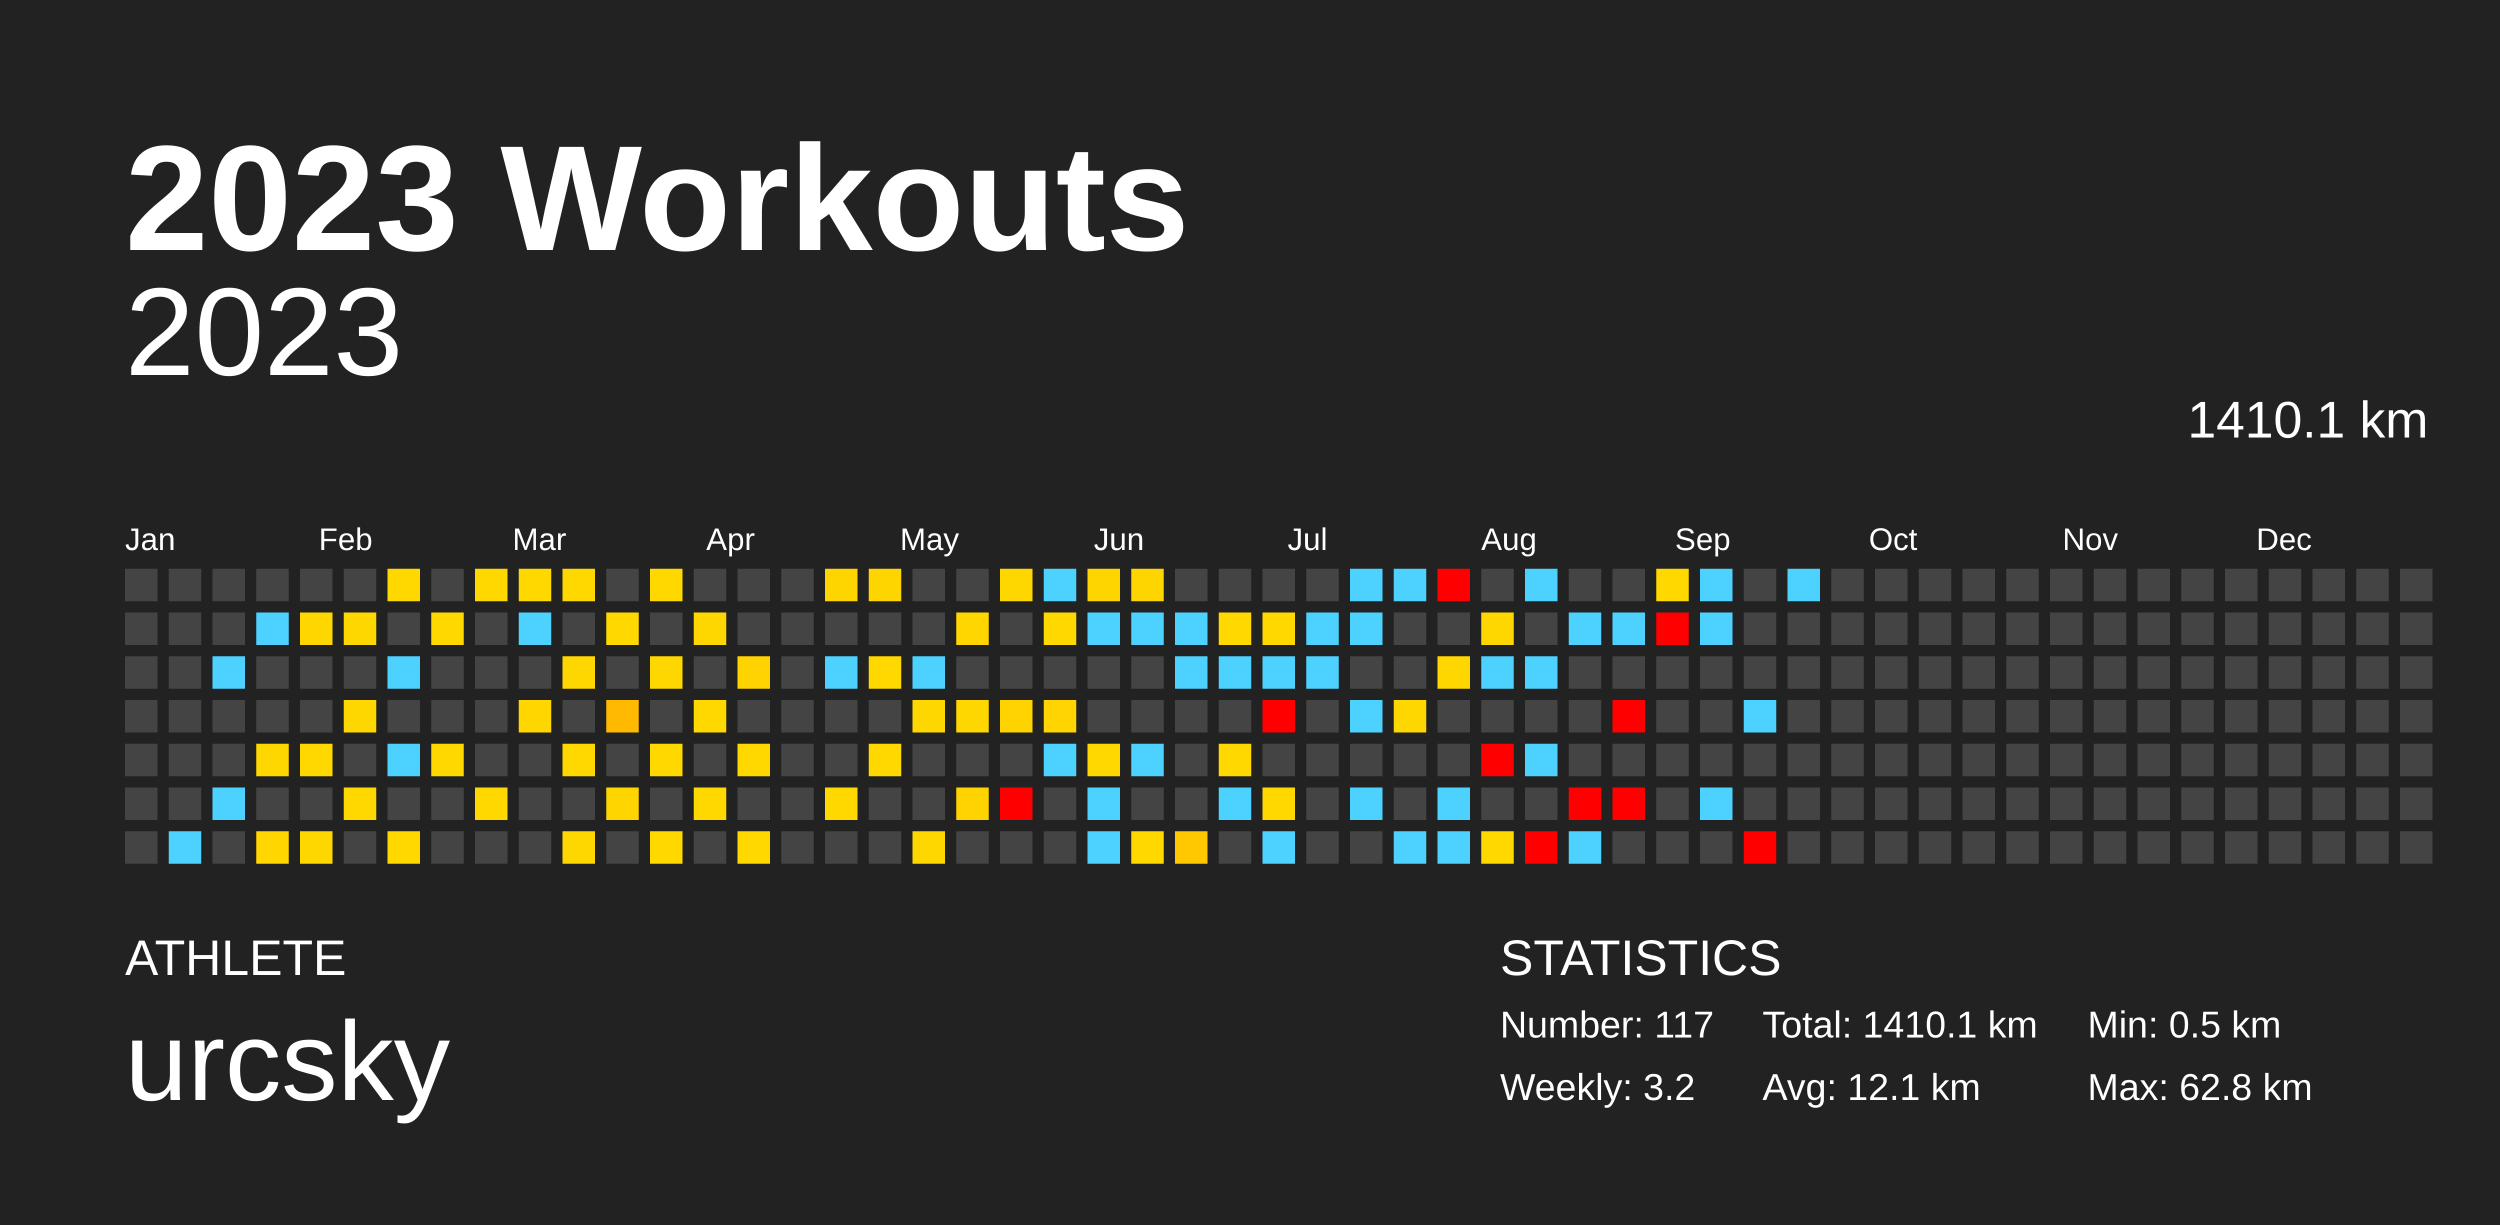
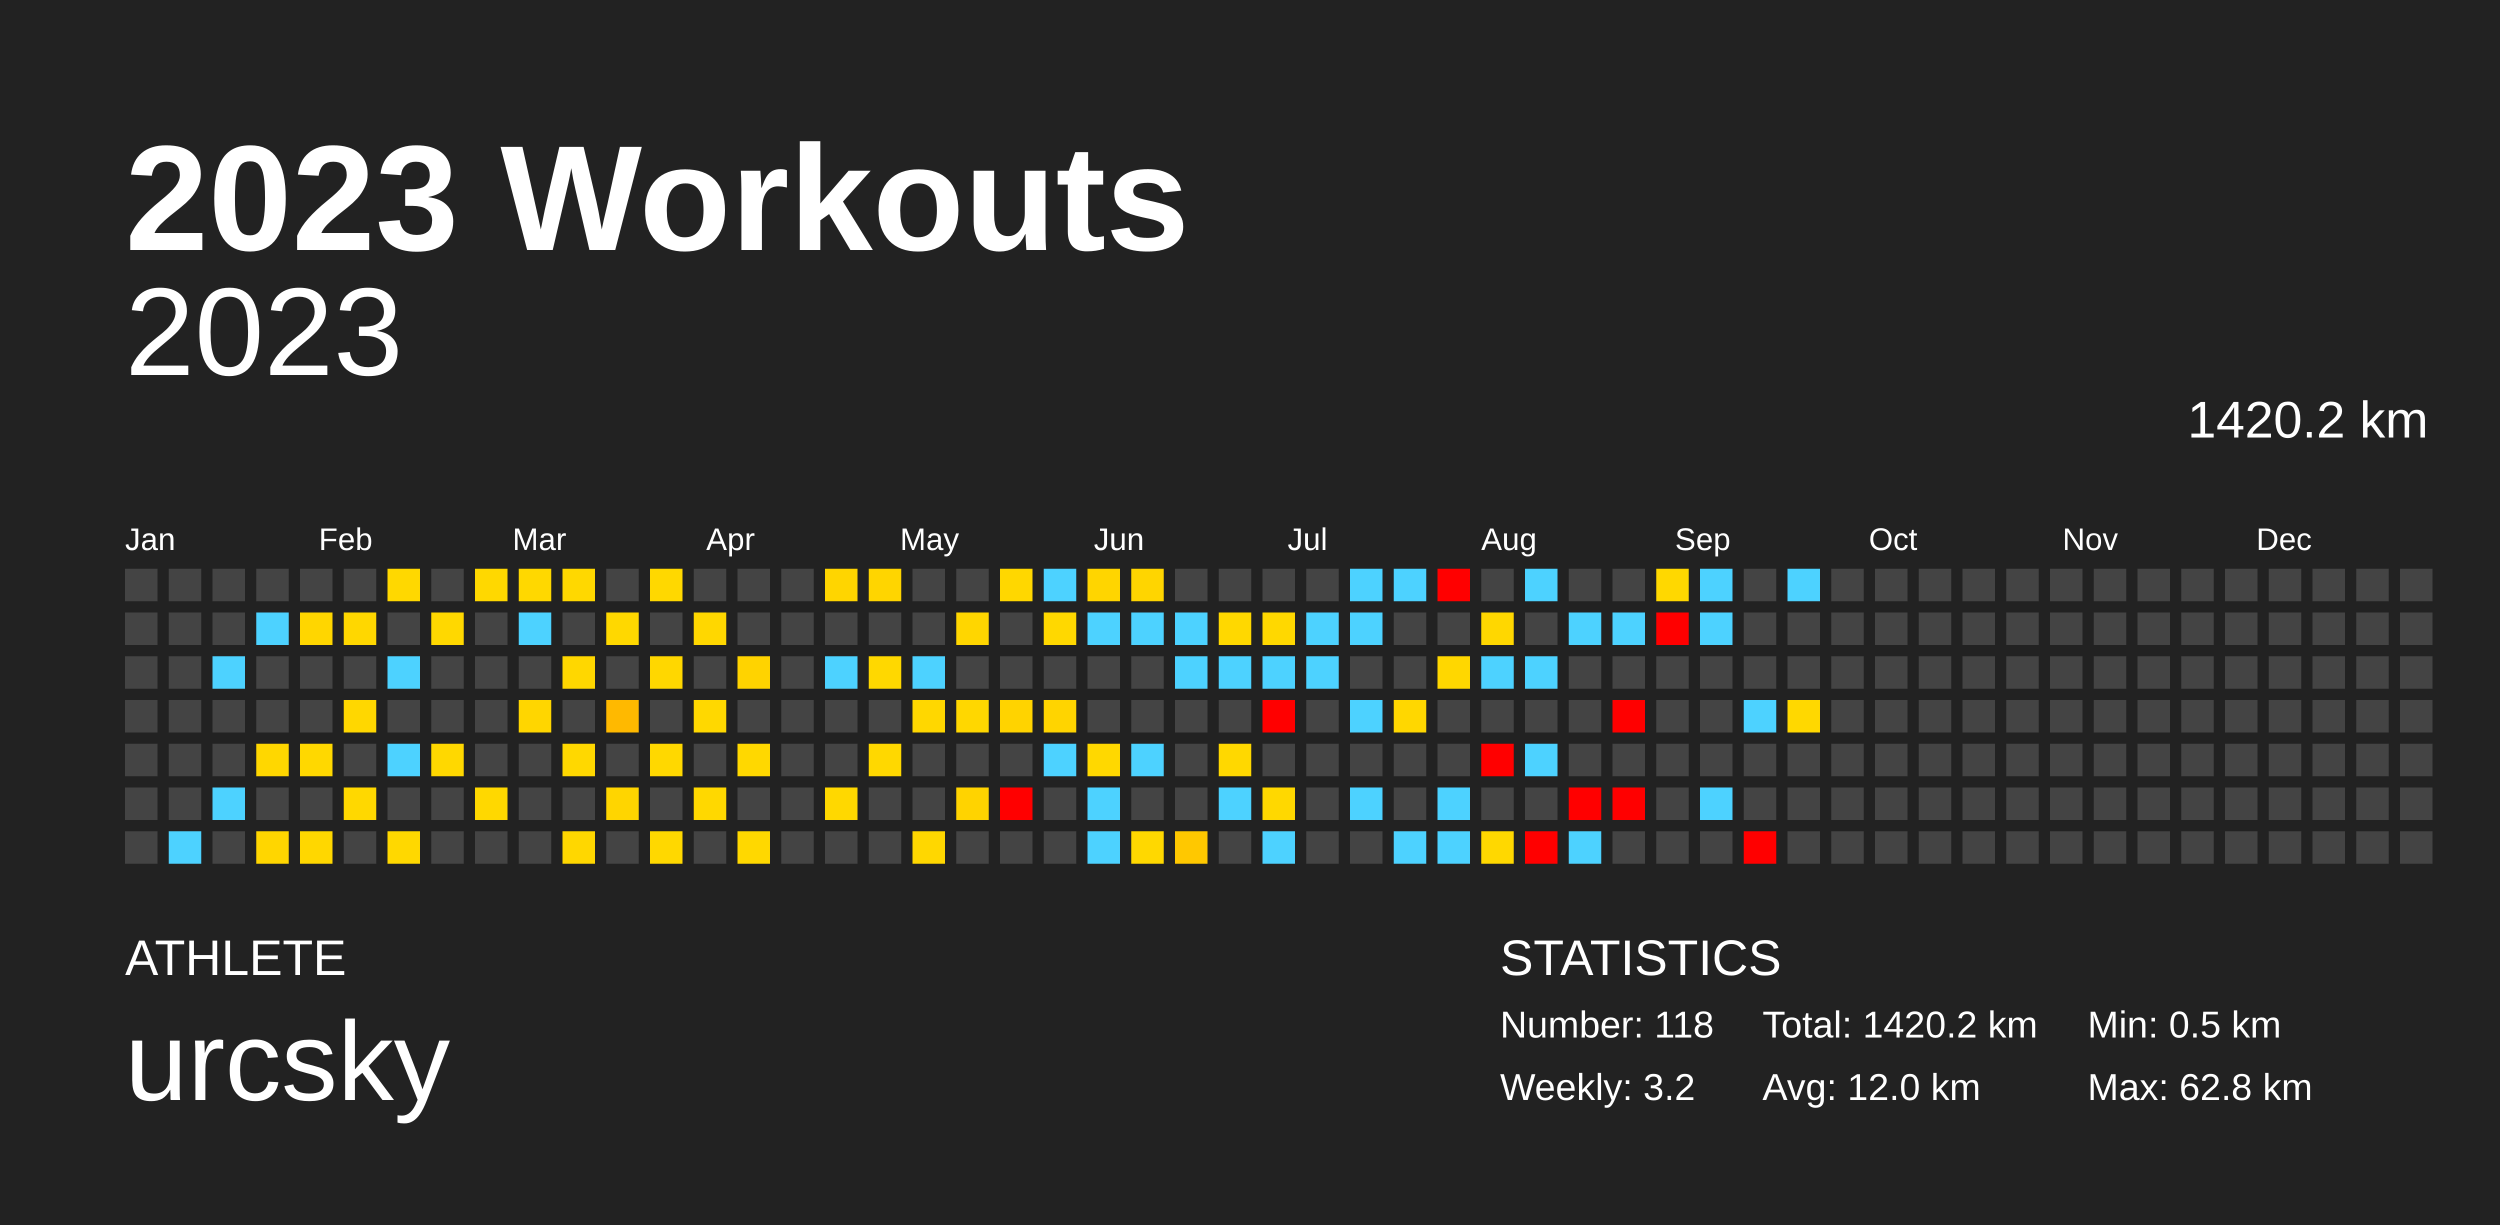
<svg xmlns="http://www.w3.org/2000/svg" baseProfile="full" height="98mm" version="1.1" viewBox="0,0,200,98" width="200mm">
  <defs />
  <rect fill="#222222" height="98" width="200" x="0" y="0" />
  <text fill="#FFFFFF" style="font-size:12px; font-family:Arial; font-weight:bold;" x="10" y="20">2023 Workouts</text>
  <text fill="#FFFFFF" style="font-size:4px; font-family:Arial" x="10" y="78">ATHLETE</text>
  <text fill="#FFFFFF" style="font-size:9px; font-family:Arial" x="10" y="88">urcsky</text>
  <text fill="#FFFFFF" style="font-size:4px; font-family:Arial" x="120" y="78">STATISTICS</text>
-   <text fill="#FFFFFF" style="font-size:3px; font-family:Arial" x="120" y="83">Number: 117</text>
+   <text fill="#FFFFFF" style="font-size:3px; font-family:Arial" x="120" y="83">Number: 118</text>
  <text fill="#FFFFFF" style="font-size:3px; font-family:Arial" x="120" y="88">Weekly: 3.2</text>
-   <text fill="#FFFFFF" style="font-size:3px; font-family:Arial" x="141" y="83">Total: 1410.1 km</text>
-   <text fill="#FFFFFF" style="font-size:3px; font-family:Arial" x="141" y="88">Avg: 12.1 km</text>
+   <text fill="#FFFFFF" style="font-size:3px; font-family:Arial" x="141" y="83">Total: 1420.2 km</text>
+   <text fill="#FFFFFF" style="font-size:3px; font-family:Arial" x="141" y="88">Avg: 12.0 km</text>
  <text fill="#FFFFFF" style="font-size:3px; font-family:Arial" x="167" y="83">Min: 0.5 km</text>
  <text fill="#FFFFFF" style="font-size:3px; font-family:Arial" x="167" y="88">Max: 62.8 km</text>
  <text alignment-baseline="hanging" fill="#FFFFFF" style="font-size:10.0px; font-family:Arial;" x="10" y="30">2023</text>
-   <text alignment-baseline="hanging" fill="#FFFFFF" style="font-size:4.125px; font-family:Arial;" x="175" y="35">1410.1 km</text>
+   <text alignment-baseline="hanging" fill="#FFFFFF" style="font-size:4.125px; font-family:Arial;" x="175" y="35">1420.2 km</text>
  <text fill="#FFFFFF" style="font-size:2.5px; font-family:Arial" x="10.0" y="44">Jan</text>
  <text fill="#FFFFFF" style="font-size:2.5px; font-family:Arial" x="25.5" y="44">Feb</text>
  <text fill="#FFFFFF" style="font-size:2.5px; font-family:Arial" x="41.0" y="44">Mar</text>
  <text fill="#FFFFFF" style="font-size:2.5px; font-family:Arial" x="56.5" y="44">Apr</text>
  <text fill="#FFFFFF" style="font-size:2.5px; font-family:Arial" x="72.0" y="44">May</text>
  <text fill="#FFFFFF" style="font-size:2.5px; font-family:Arial" x="87.5" y="44">Jun</text>
  <text fill="#FFFFFF" style="font-size:2.5px; font-family:Arial" x="103.0" y="44">Jul</text>
  <text fill="#FFFFFF" style="font-size:2.5px; font-family:Arial" x="118.5" y="44">Aug</text>
  <text fill="#FFFFFF" style="font-size:2.5px; font-family:Arial" x="134.0" y="44">Sep</text>
  <text fill="#FFFFFF" style="font-size:2.5px; font-family:Arial" x="149.5" y="44">Oct</text>
  <text fill="#FFFFFF" style="font-size:2.5px; font-family:Arial" x="165.0" y="44">Nov</text>
  <text fill="#FFFFFF" style="font-size:2.5px; font-family:Arial" x="180.5" y="44">Dec</text>
  <rect fill="#444444" height="2.6" width="2.6" x="10.0" y="45.5" />
  <rect fill="#444444" height="2.6" width="2.6" x="10.0" y="49.0" />
  <rect fill="#444444" height="2.6" width="2.6" x="10.0" y="52.5" />
  <rect fill="#444444" height="2.6" width="2.6" x="10.0" y="56.0" />
  <rect fill="#444444" height="2.6" width="2.6" x="10.0" y="59.5" />
  <rect fill="#444444" height="2.6" width="2.6" x="10.0" y="63.0" />
  <rect fill="#444444" height="2.6" width="2.6" x="10.0" y="66.5" />
  <rect fill="#444444" height="2.6" width="2.6" x="13.5" y="45.5" />
  <rect fill="#444444" height="2.6" width="2.6" x="13.5" y="49.0" />
  <rect fill="#444444" height="2.6" width="2.6" x="13.5" y="52.5" />
  <rect fill="#444444" height="2.6" width="2.6" x="13.5" y="56.0" />
  <rect fill="#444444" height="2.6" width="2.6" x="13.5" y="59.5" />
  <rect fill="#444444" height="2.6" width="2.6" x="13.5" y="63.0" />
  <rect fill="#4dd2ff" height="2.6" width="2.6" x="13.5" y="66.5" />
  <rect fill="#444444" height="2.6" width="2.6" x="17.0" y="45.5" />
  <rect fill="#444444" height="2.6" width="2.6" x="17.0" y="49.0" />
  <rect fill="#4dd2ff" height="2.6" width="2.6" x="17.0" y="52.5" />
  <rect fill="#444444" height="2.6" width="2.6" x="17.0" y="56.0" />
  <rect fill="#444444" height="2.6" width="2.6" x="17.0" y="59.5" />
  <rect fill="#4dd2ff" height="2.6" width="2.6" x="17.0" y="63.0" />
  <rect fill="#444444" height="2.6" width="2.6" x="17.0" y="66.5" />
  <rect fill="#444444" height="2.6" width="2.6" x="20.5" y="45.5" />
  <rect fill="#4dd2ff" height="2.6" width="2.6" x="20.5" y="49.0" />
  <rect fill="#444444" height="2.6" width="2.6" x="20.5" y="52.5" />
  <rect fill="#444444" height="2.6" width="2.6" x="20.5" y="56.0" />
  <rect fill="#ffd700" height="2.6" width="2.6" x="20.5" y="59.5" />
  <rect fill="#444444" height="2.6" width="2.6" x="20.5" y="63.0" />
  <rect fill="#ffd600" height="2.6" width="2.6" x="20.5" y="66.5" />
  <rect fill="#444444" height="2.6" width="2.6" x="24.0" y="45.5" />
  <rect fill="#ffd600" height="2.6" width="2.6" x="24.0" y="49.0" />
  <rect fill="#444444" height="2.6" width="2.6" x="24.0" y="52.5" />
  <rect fill="#444444" height="2.6" width="2.6" x="24.0" y="56.0" />
  <rect fill="#ffd800" height="2.6" width="2.6" x="24.0" y="59.5" />
  <rect fill="#444444" height="2.6" width="2.6" x="24.0" y="63.0" />
  <rect fill="#ffd700" height="2.6" width="2.6" x="24.0" y="66.5" />
  <rect fill="#444444" height="2.6" width="2.6" x="27.5" y="45.5" />
  <rect fill="#ffd700" height="2.6" width="2.6" x="27.5" y="49.0" />
  <rect fill="#444444" height="2.6" width="2.6" x="27.5" y="52.5" />
  <rect fill="#ffd700" height="2.6" width="2.6" x="27.5" y="56.0" />
  <rect fill="#444444" height="2.6" width="2.6" x="27.5" y="59.5" />
  <rect fill="#ffd800" height="2.6" width="2.6" x="27.5" y="63.0" />
  <rect fill="#444444" height="2.6" width="2.6" x="27.5" y="66.5" />
  <rect fill="#ffd800" height="2.6" width="2.6" x="31.0" y="45.5" />
  <rect fill="#444444" height="2.6" width="2.6" x="31.0" y="49.0" />
  <rect fill="#4dd2ff" height="2.6" width="2.6" x="31.0" y="52.5" />
  <rect fill="#444444" height="2.6" width="2.6" x="31.0" y="56.0" />
  <rect fill="#4dd2ff" height="2.6" width="2.6" x="31.0" y="59.5" />
  <rect fill="#444444" height="2.6" width="2.6" x="31.0" y="63.0" />
  <rect fill="#ffd800" height="2.6" width="2.6" x="31.0" y="66.5" />
  <rect fill="#444444" height="2.6" width="2.6" x="34.5" y="45.5" />
  <rect fill="#ffd800" height="2.6" width="2.6" x="34.5" y="49.0" />
  <rect fill="#444444" height="2.6" width="2.6" x="34.5" y="52.5" />
  <rect fill="#444444" height="2.6" width="2.6" x="34.5" y="56.0" />
  <rect fill="#ffd800" height="2.6" width="2.6" x="34.5" y="59.5" />
  <rect fill="#444444" height="2.6" width="2.6" x="34.5" y="63.0" />
  <rect fill="#444444" height="2.6" width="2.6" x="34.5" y="66.5" />
  <rect fill="#ffd800" height="2.6" width="2.6" x="38.0" y="45.5" />
  <rect fill="#444444" height="2.6" width="2.6" x="38.0" y="49.0" />
  <rect fill="#444444" height="2.6" width="2.6" x="38.0" y="52.5" />
  <rect fill="#444444" height="2.6" width="2.6" x="38.0" y="56.0" />
  <rect fill="#444444" height="2.6" width="2.6" x="38.0" y="59.5" />
  <rect fill="#ffd800" height="2.6" width="2.6" x="38.0" y="63.0" />
  <rect fill="#444444" height="2.6" width="2.6" x="38.0" y="66.5" />
  <rect fill="#ffd800" height="2.6" width="2.6" x="41.5" y="45.5" />
  <rect fill="#4dd2ff" height="2.6" width="2.6" x="41.5" y="49.0" />
  <rect fill="#444444" height="2.6" width="2.6" x="41.5" y="52.5" />
  <rect fill="#ffd600" height="2.6" width="2.6" x="41.5" y="56.0" />
  <rect fill="#444444" height="2.6" width="2.6" x="41.5" y="59.5" />
  <rect fill="#444444" height="2.6" width="2.6" x="41.5" y="63.0" />
  <rect fill="#444444" height="2.6" width="2.6" x="41.5" y="66.5" />
  <rect fill="#ffd800" height="2.6" width="2.6" x="45.0" y="45.5" />
  <rect fill="#444444" height="2.6" width="2.6" x="45.0" y="49.0" />
  <rect fill="#ffd700" height="2.6" width="2.6" x="45.0" y="52.5" />
  <rect fill="#444444" height="2.6" width="2.6" x="45.0" y="56.0" />
  <rect fill="#ffd800" height="2.6" width="2.6" x="45.0" y="59.5" />
  <rect fill="#444444" height="2.6" width="2.6" x="45.0" y="63.0" />
  <rect fill="#ffd700" height="2.6" width="2.6" x="45.0" y="66.5" />
  <rect fill="#444444" height="2.6" width="2.6" x="48.5" y="45.5" />
  <rect fill="#ffd800" height="2.6" width="2.6" x="48.5" y="49.0" />
  <rect fill="#444444" height="2.6" width="2.6" x="48.5" y="52.5" />
  <rect fill="#ffb900" height="2.6" width="2.6" x="48.5" y="56.0" />
  <rect fill="#444444" height="2.6" width="2.6" x="48.5" y="59.5" />
  <rect fill="#ffd500" height="2.6" width="2.6" x="48.5" y="63.0" />
  <rect fill="#444444" height="2.6" width="2.6" x="48.5" y="66.5" />
  <rect fill="#ffd800" height="2.6" width="2.6" x="52.0" y="45.5" />
  <rect fill="#444444" height="2.6" width="2.6" x="52.0" y="49.0" />
  <rect fill="#ffd700" height="2.6" width="2.6" x="52.0" y="52.5" />
  <rect fill="#444444" height="2.6" width="2.6" x="52.0" y="56.0" />
  <rect fill="#ffd800" height="2.6" width="2.6" x="52.0" y="59.5" />
  <rect fill="#444444" height="2.6" width="2.6" x="52.0" y="63.0" />
  <rect fill="#ffd800" height="2.6" width="2.6" x="52.0" y="66.5" />
  <rect fill="#444444" height="2.6" width="2.6" x="55.5" y="45.5" />
  <rect fill="#ffd700" height="2.6" width="2.6" x="55.5" y="49.0" />
  <rect fill="#444444" height="2.6" width="2.6" x="55.5" y="52.5" />
  <rect fill="#ffd800" height="2.6" width="2.6" x="55.5" y="56.0" />
  <rect fill="#444444" height="2.6" width="2.6" x="55.5" y="59.5" />
  <rect fill="#ffd800" height="2.6" width="2.6" x="55.5" y="63.0" />
  <rect fill="#444444" height="2.6" width="2.6" x="55.5" y="66.5" />
  <rect fill="#444444" height="2.6" width="2.6" x="59.0" y="45.5" />
  <rect fill="#444444" height="2.6" width="2.6" x="59.0" y="49.0" />
  <rect fill="#ffd300" height="2.6" width="2.6" x="59.0" y="52.5" />
  <rect fill="#444444" height="2.6" width="2.6" x="59.0" y="56.0" />
  <rect fill="#ffd800" height="2.6" width="2.6" x="59.0" y="59.5" />
  <rect fill="#444444" height="2.6" width="2.6" x="59.0" y="63.0" />
  <rect fill="#ffd800" height="2.6" width="2.6" x="59.0" y="66.5" />
  <rect fill="#444444" height="2.6" width="2.6" x="62.5" y="45.5" />
  <rect fill="#444444" height="2.6" width="2.6" x="62.5" y="49.0" />
  <rect fill="#444444" height="2.6" width="2.6" x="62.5" y="52.5" />
  <rect fill="#444444" height="2.6" width="2.6" x="62.5" y="56.0" />
  <rect fill="#444444" height="2.6" width="2.6" x="62.5" y="59.5" />
  <rect fill="#444444" height="2.6" width="2.6" x="62.5" y="63.0" />
  <rect fill="#444444" height="2.6" width="2.6" x="62.5" y="66.5" />
  <rect fill="#ffd500" height="2.6" width="2.6" x="66.0" y="45.5" />
  <rect fill="#444444" height="2.6" width="2.6" x="66.0" y="49.0" />
  <rect fill="#4dd2ff" height="2.6" width="2.6" x="66.0" y="52.5" />
  <rect fill="#444444" height="2.6" width="2.6" x="66.0" y="56.0" />
  <rect fill="#444444" height="2.6" width="2.6" x="66.0" y="59.5" />
  <rect fill="#ffd800" height="2.6" width="2.6" x="66.0" y="63.0" />
  <rect fill="#444444" height="2.6" width="2.6" x="66.0" y="66.5" />
  <rect fill="#ffd500" height="2.6" width="2.6" x="69.5" y="45.5" />
  <rect fill="#444444" height="2.6" width="2.6" x="69.5" y="49.0" />
  <rect fill="#ffd800" height="2.6" width="2.6" x="69.5" y="52.5" />
  <rect fill="#444444" height="2.6" width="2.6" x="69.5" y="56.0" />
  <rect fill="#ffd800" height="2.6" width="2.6" x="69.5" y="59.5" />
  <rect fill="#444444" height="2.6" width="2.6" x="69.5" y="63.0" />
  <rect fill="#444444" height="2.6" width="2.6" x="69.5" y="66.5" />
  <rect fill="#444444" height="2.6" width="2.6" x="73.0" y="45.5" />
  <rect fill="#444444" height="2.6" width="2.6" x="73.0" y="49.0" />
  <rect fill="#4dd2ff" height="2.6" width="2.6" x="73.0" y="52.5" />
  <rect fill="#ffd700" height="2.6" width="2.6" x="73.0" y="56.0" />
  <rect fill="#444444" height="2.6" width="2.6" x="73.0" y="59.5" />
  <rect fill="#444444" height="2.6" width="2.6" x="73.0" y="63.0" />
  <rect fill="#ffd700" height="2.6" width="2.6" x="73.0" y="66.5" />
  <rect fill="#444444" height="2.6" width="2.6" x="76.5" y="45.5" />
  <rect fill="#ffd600" height="2.6" width="2.6" x="76.5" y="49.0" />
  <rect fill="#444444" height="2.6" width="2.6" x="76.5" y="52.5" />
  <rect fill="#ffd700" height="2.6" width="2.6" x="76.5" y="56.0" />
  <rect fill="#444444" height="2.6" width="2.6" x="76.5" y="59.5" />
  <rect fill="#ffd300" height="2.6" width="2.6" x="76.5" y="63.0" />
  <rect fill="#444444" height="2.6" width="2.6" x="76.5" y="66.5" />
  <rect fill="#ffd700" height="2.6" width="2.6" x="80.0" y="45.5" />
  <rect fill="#444444" height="2.6" width="2.6" x="80.0" y="49.0" />
  <rect fill="#444444" height="2.6" width="2.6" x="80.0" y="52.5" />
  <rect fill="#ffd300" height="2.6" width="2.6" x="80.0" y="56.0" />
  <rect fill="#444444" height="2.6" width="2.6" x="80.0" y="59.5" />
  <rect fill="red" height="2.6" width="2.6" x="80.0" y="63.0" />
  <rect fill="#444444" height="2.6" width="2.6" x="80.0" y="66.5" />
  <rect fill="#4dd2ff" height="2.6" width="2.6" x="83.5" y="45.5" />
  <rect fill="#ffd800" height="2.6" width="2.6" x="83.5" y="49.0" />
  <rect fill="#444444" height="2.6" width="2.6" x="83.5" y="52.5" />
  <rect fill="#ffd400" height="2.6" width="2.6" x="83.5" y="56.0" />
  <rect fill="#4dd2ff" height="2.6" width="2.6" x="83.5" y="59.5" />
  <rect fill="#444444" height="2.6" width="2.6" x="83.5" y="63.0" />
  <rect fill="#444444" height="2.6" width="2.6" x="83.5" y="66.5" />
  <rect fill="#ffd500" height="2.6" width="2.6" x="87.0" y="45.5" />
  <rect fill="#4dd2ff" height="2.6" width="2.6" x="87.0" y="49.0" />
  <rect fill="#444444" height="2.6" width="2.6" x="87.0" y="52.5" />
  <rect fill="#444444" height="2.6" width="2.6" x="87.0" y="56.0" />
  <rect fill="#ffd800" height="2.6" width="2.6" x="87.0" y="59.5" />
  <rect fill="#4dd2ff" height="2.6" width="2.6" x="87.0" y="63.0" />
  <rect fill="#4dd2ff" height="2.6" width="2.6" x="87.0" y="66.5" />
  <rect fill="#ffd500" height="2.6" width="2.6" x="90.5" y="45.5" />
  <rect fill="#4dd2ff" height="2.6" width="2.6" x="90.5" y="49.0" />
  <rect fill="#444444" height="2.6" width="2.6" x="90.5" y="52.5" />
  <rect fill="#444444" height="2.6" width="2.6" x="90.5" y="56.0" />
  <rect fill="#4dd2ff" height="2.6" width="2.6" x="90.5" y="59.5" />
  <rect fill="#444444" height="2.6" width="2.6" x="90.5" y="63.0" />
  <rect fill="#ffd800" height="2.6" width="2.6" x="90.5" y="66.5" />
  <rect fill="#444444" height="2.6" width="2.6" x="94.0" y="45.5" />
  <rect fill="#4dd2ff" height="2.6" width="2.6" x="94.0" y="49.0" />
  <rect fill="#4dd2ff" height="2.6" width="2.6" x="94.0" y="52.5" />
  <rect fill="#444444" height="2.6" width="2.6" x="94.0" y="56.0" />
  <rect fill="#444444" height="2.6" width="2.6" x="94.0" y="59.5" />
  <rect fill="#444444" height="2.6" width="2.6" x="94.0" y="63.0" />
  <rect fill="#ffc800" height="2.6" width="2.6" x="94.0" y="66.5" />
  <rect fill="#444444" height="2.6" width="2.6" x="97.5" y="45.5" />
  <rect fill="#ffd800" height="2.6" width="2.6" x="97.5" y="49.0" />
  <rect fill="#4dd2ff" height="2.6" width="2.6" x="97.5" y="52.5" />
  <rect fill="#444444" height="2.6" width="2.6" x="97.5" y="56.0" />
  <rect fill="#ffd800" height="2.6" width="2.6" x="97.5" y="59.5" />
  <rect fill="#4dd2ff" height="2.6" width="2.6" x="97.5" y="63.0" />
  <rect fill="#444444" height="2.6" width="2.6" x="97.5" y="66.5" />
  <rect fill="#444444" height="2.6" width="2.6" x="101.0" y="45.5" />
  <rect fill="#ffd800" height="2.6" width="2.6" x="101.0" y="49.0" />
  <rect fill="#4dd2ff" height="2.6" width="2.6" x="101.0" y="52.5" />
  <rect fill="red" height="2.6" width="2.6" x="101.0" y="56.0" />
  <rect fill="#444444" height="2.6" width="2.6" x="101.0" y="59.5" />
  <rect fill="#ffd800" height="2.6" width="2.6" x="101.0" y="63.0" />
  <rect fill="#4dd2ff" height="2.6" width="2.6" x="101.0" y="66.5" />
  <rect fill="#444444" height="2.6" width="2.6" x="104.5" y="45.5" />
  <rect fill="#4dd2ff" height="2.6" width="2.6" x="104.5" y="49.0" />
  <rect fill="#4dd2ff" height="2.6" width="2.6" x="104.5" y="52.5" />
  <rect fill="#444444" height="2.6" width="2.6" x="104.5" y="56.0" />
  <rect fill="#444444" height="2.6" width="2.6" x="104.5" y="59.5" />
  <rect fill="#444444" height="2.6" width="2.6" x="104.5" y="63.0" />
  <rect fill="#444444" height="2.6" width="2.6" x="104.5" y="66.5" />
  <rect fill="#4dd2ff" height="2.6" width="2.6" x="108.0" y="45.5" />
  <rect fill="#4dd2ff" height="2.6" width="2.6" x="108.0" y="49.0" />
  <rect fill="#444444" height="2.6" width="2.6" x="108.0" y="52.5" />
  <rect fill="#4dd2ff" height="2.6" width="2.6" x="108.0" y="56.0" />
  <rect fill="#444444" height="2.6" width="2.6" x="108.0" y="59.5" />
  <rect fill="#4dd2ff" height="2.6" width="2.6" x="108.0" y="63.0" />
  <rect fill="#444444" height="2.6" width="2.6" x="108.0" y="66.5" />
  <rect fill="#4dd2ff" height="2.6" width="2.6" x="111.5" y="45.5" />
  <rect fill="#444444" height="2.6" width="2.6" x="111.5" y="49.0" />
  <rect fill="#444444" height="2.6" width="2.6" x="111.5" y="52.5" />
  <rect fill="#ffd700" height="2.6" width="2.6" x="111.5" y="56.0" />
  <rect fill="#444444" height="2.6" width="2.6" x="111.5" y="59.5" />
  <rect fill="#444444" height="2.6" width="2.6" x="111.5" y="63.0" />
  <rect fill="#4dd2ff" height="2.6" width="2.6" x="111.5" y="66.5" />
  <rect fill="red" height="2.6" width="2.6" x="115.0" y="45.5" />
  <rect fill="#444444" height="2.6" width="2.6" x="115.0" y="49.0" />
  <rect fill="#ffd700" height="2.6" width="2.6" x="115.0" y="52.5" />
  <rect fill="#444444" height="2.6" width="2.6" x="115.0" y="56.0" />
  <rect fill="#444444" height="2.6" width="2.6" x="115.0" y="59.5" />
  <rect fill="#4dd2ff" height="2.6" width="2.6" x="115.0" y="63.0" />
  <rect fill="#4dd2ff" height="2.6" width="2.6" x="115.0" y="66.5" />
  <rect fill="#444444" height="2.6" width="2.6" x="118.5" y="45.5" />
  <rect fill="#ffd700" height="2.6" width="2.6" x="118.5" y="49.0" />
  <rect fill="#4dd2ff" height="2.6" width="2.6" x="118.5" y="52.5" />
  <rect fill="#444444" height="2.6" width="2.6" x="118.5" y="56.0" />
  <rect fill="red" height="2.6" width="2.6" x="118.5" y="59.5" />
  <rect fill="#444444" height="2.6" width="2.6" x="118.5" y="63.0" />
  <rect fill="#ffd800" height="2.6" width="2.6" x="118.5" y="66.5" />
  <rect fill="#4dd2ff" height="2.6" width="2.6" x="122.0" y="45.5" />
  <rect fill="#444444" height="2.6" width="2.6" x="122.0" y="49.0" />
  <rect fill="#4dd2ff" height="2.6" width="2.6" x="122.0" y="52.5" />
  <rect fill="#444444" height="2.6" width="2.6" x="122.0" y="56.0" />
  <rect fill="#4dd2ff" height="2.6" width="2.6" x="122.0" y="59.5" />
  <rect fill="#444444" height="2.6" width="2.6" x="122.0" y="63.0" />
  <rect fill="red" height="2.6" width="2.6" x="122.0" y="66.5" />
  <rect fill="#444444" height="2.6" width="2.6" x="125.5" y="45.5" />
  <rect fill="#4dd2ff" height="2.6" width="2.6" x="125.5" y="49.0" />
  <rect fill="#444444" height="2.6" width="2.6" x="125.5" y="52.5" />
  <rect fill="#444444" height="2.6" width="2.6" x="125.5" y="56.0" />
  <rect fill="#444444" height="2.6" width="2.6" x="125.5" y="59.5" />
  <rect fill="red" height="2.6" width="2.6" x="125.5" y="63.0" />
  <rect fill="#4dd2ff" height="2.6" width="2.6" x="125.5" y="66.5" />
  <rect fill="#444444" height="2.6" width="2.6" x="129.0" y="45.5" />
  <rect fill="#4dd2ff" height="2.6" width="2.6" x="129.0" y="49.0" />
  <rect fill="#444444" height="2.6" width="2.6" x="129.0" y="52.5" />
  <rect fill="red" height="2.6" width="2.6" x="129.0" y="56.0" />
  <rect fill="#444444" height="2.6" width="2.6" x="129.0" y="59.5" />
  <rect fill="red" height="2.6" width="2.6" x="129.0" y="63.0" />
  <rect fill="#444444" height="2.6" width="2.6" x="129.0" y="66.5" />
  <rect fill="#ffd800" height="2.6" width="2.6" x="132.5" y="45.5" />
  <rect fill="red" height="2.6" width="2.6" x="132.5" y="49.0" />
  <rect fill="#444444" height="2.6" width="2.6" x="132.5" y="52.5" />
  <rect fill="#444444" height="2.6" width="2.6" x="132.5" y="56.0" />
  <rect fill="#444444" height="2.6" width="2.6" x="132.5" y="59.5" />
  <rect fill="#444444" height="2.6" width="2.6" x="132.5" y="63.0" />
  <rect fill="#444444" height="2.6" width="2.6" x="132.5" y="66.5" />
  <rect fill="#4dd2ff" height="2.6" width="2.6" x="136.0" y="45.5" />
  <rect fill="#4dd2ff" height="2.6" width="2.6" x="136.0" y="49.0" />
  <rect fill="#444444" height="2.6" width="2.6" x="136.0" y="52.5" />
  <rect fill="#444444" height="2.6" width="2.6" x="136.0" y="56.0" />
  <rect fill="#444444" height="2.6" width="2.6" x="136.0" y="59.5" />
  <rect fill="#4dd2ff" height="2.6" width="2.6" x="136.0" y="63.0" />
  <rect fill="#444444" height="2.6" width="2.6" x="136.0" y="66.5" />
  <rect fill="#444444" height="2.6" width="2.6" x="139.5" y="45.5" />
  <rect fill="#444444" height="2.6" width="2.6" x="139.5" y="49.0" />
  <rect fill="#444444" height="2.6" width="2.6" x="139.5" y="52.5" />
  <rect fill="#4dd2ff" height="2.6" width="2.6" x="139.5" y="56.0" />
  <rect fill="#444444" height="2.6" width="2.6" x="139.5" y="59.5" />
  <rect fill="#444444" height="2.6" width="2.6" x="139.5" y="63.0" />
  <rect fill="red" height="2.6" width="2.6" x="139.5" y="66.5" />
  <rect fill="#4dd2ff" height="2.6" width="2.6" x="143.0" y="45.5" />
  <rect fill="#444444" height="2.6" width="2.6" x="143.0" y="49.0" />
  <rect fill="#444444" height="2.6" width="2.6" x="143.0" y="52.5" />
-   <rect fill="#444444" height="2.6" width="2.6" x="143.0" y="56.0" />
+   <rect fill="#ffd800" height="2.6" width="2.6" x="143.0" y="56.0" />
  <rect fill="#444444" height="2.6" width="2.6" x="143.0" y="59.5" />
  <rect fill="#444444" height="2.6" width="2.6" x="143.0" y="63.0" />
  <rect fill="#444444" height="2.6" width="2.6" x="143.0" y="66.5" />
  <rect fill="#444444" height="2.6" width="2.6" x="146.5" y="45.5" />
  <rect fill="#444444" height="2.6" width="2.6" x="146.5" y="49.0" />
  <rect fill="#444444" height="2.6" width="2.6" x="146.5" y="52.5" />
  <rect fill="#444444" height="2.6" width="2.6" x="146.5" y="56.0" />
  <rect fill="#444444" height="2.6" width="2.6" x="146.5" y="59.5" />
  <rect fill="#444444" height="2.6" width="2.6" x="146.5" y="63.0" />
  <rect fill="#444444" height="2.6" width="2.6" x="146.5" y="66.5" />
  <rect fill="#444444" height="2.6" width="2.6" x="150.0" y="45.5" />
  <rect fill="#444444" height="2.6" width="2.6" x="150.0" y="49.0" />
  <rect fill="#444444" height="2.6" width="2.6" x="150.0" y="52.5" />
  <rect fill="#444444" height="2.6" width="2.6" x="150.0" y="56.0" />
  <rect fill="#444444" height="2.6" width="2.6" x="150.0" y="59.5" />
  <rect fill="#444444" height="2.6" width="2.6" x="150.0" y="63.0" />
  <rect fill="#444444" height="2.6" width="2.6" x="150.0" y="66.5" />
  <rect fill="#444444" height="2.6" width="2.6" x="153.5" y="45.5" />
  <rect fill="#444444" height="2.6" width="2.6" x="153.5" y="49.0" />
  <rect fill="#444444" height="2.6" width="2.6" x="153.5" y="52.5" />
  <rect fill="#444444" height="2.6" width="2.6" x="153.5" y="56.0" />
  <rect fill="#444444" height="2.6" width="2.6" x="153.5" y="59.5" />
  <rect fill="#444444" height="2.6" width="2.6" x="153.5" y="63.0" />
  <rect fill="#444444" height="2.6" width="2.6" x="153.5" y="66.5" />
  <rect fill="#444444" height="2.6" width="2.6" x="157.0" y="45.5" />
  <rect fill="#444444" height="2.6" width="2.6" x="157.0" y="49.0" />
  <rect fill="#444444" height="2.6" width="2.6" x="157.0" y="52.5" />
  <rect fill="#444444" height="2.6" width="2.6" x="157.0" y="56.0" />
  <rect fill="#444444" height="2.6" width="2.6" x="157.0" y="59.5" />
  <rect fill="#444444" height="2.6" width="2.6" x="157.0" y="63.0" />
  <rect fill="#444444" height="2.6" width="2.6" x="157.0" y="66.5" />
  <rect fill="#444444" height="2.6" width="2.6" x="160.5" y="45.5" />
  <rect fill="#444444" height="2.6" width="2.6" x="160.5" y="49.0" />
  <rect fill="#444444" height="2.6" width="2.6" x="160.5" y="52.5" />
  <rect fill="#444444" height="2.6" width="2.6" x="160.5" y="56.0" />
  <rect fill="#444444" height="2.6" width="2.6" x="160.5" y="59.5" />
  <rect fill="#444444" height="2.6" width="2.6" x="160.5" y="63.0" />
  <rect fill="#444444" height="2.6" width="2.6" x="160.5" y="66.5" />
  <rect fill="#444444" height="2.6" width="2.6" x="164.0" y="45.5" />
  <rect fill="#444444" height="2.6" width="2.6" x="164.0" y="49.0" />
  <rect fill="#444444" height="2.6" width="2.6" x="164.0" y="52.5" />
  <rect fill="#444444" height="2.6" width="2.6" x="164.0" y="56.0" />
  <rect fill="#444444" height="2.6" width="2.6" x="164.0" y="59.5" />
  <rect fill="#444444" height="2.6" width="2.6" x="164.0" y="63.0" />
  <rect fill="#444444" height="2.6" width="2.6" x="164.0" y="66.5" />
  <rect fill="#444444" height="2.6" width="2.6" x="167.5" y="45.5" />
  <rect fill="#444444" height="2.6" width="2.6" x="167.5" y="49.0" />
  <rect fill="#444444" height="2.6" width="2.6" x="167.5" y="52.5" />
  <rect fill="#444444" height="2.6" width="2.6" x="167.5" y="56.0" />
  <rect fill="#444444" height="2.6" width="2.6" x="167.5" y="59.5" />
  <rect fill="#444444" height="2.6" width="2.6" x="167.5" y="63.0" />
  <rect fill="#444444" height="2.6" width="2.6" x="167.5" y="66.5" />
  <rect fill="#444444" height="2.6" width="2.6" x="171.0" y="45.5" />
  <rect fill="#444444" height="2.6" width="2.6" x="171.0" y="49.0" />
  <rect fill="#444444" height="2.6" width="2.6" x="171.0" y="52.5" />
  <rect fill="#444444" height="2.6" width="2.6" x="171.0" y="56.0" />
  <rect fill="#444444" height="2.6" width="2.6" x="171.0" y="59.5" />
  <rect fill="#444444" height="2.6" width="2.6" x="171.0" y="63.0" />
  <rect fill="#444444" height="2.6" width="2.6" x="171.0" y="66.5" />
  <rect fill="#444444" height="2.6" width="2.6" x="174.5" y="45.5" />
  <rect fill="#444444" height="2.6" width="2.6" x="174.5" y="49.0" />
  <rect fill="#444444" height="2.6" width="2.6" x="174.5" y="52.5" />
  <rect fill="#444444" height="2.6" width="2.6" x="174.5" y="56.0" />
  <rect fill="#444444" height="2.6" width="2.6" x="174.5" y="59.5" />
  <rect fill="#444444" height="2.6" width="2.6" x="174.5" y="63.0" />
  <rect fill="#444444" height="2.6" width="2.6" x="174.5" y="66.5" />
  <rect fill="#444444" height="2.6" width="2.6" x="178.0" y="45.5" />
  <rect fill="#444444" height="2.6" width="2.6" x="178.0" y="49.0" />
  <rect fill="#444444" height="2.6" width="2.6" x="178.0" y="52.5" />
  <rect fill="#444444" height="2.6" width="2.6" x="178.0" y="56.0" />
  <rect fill="#444444" height="2.6" width="2.6" x="178.0" y="59.5" />
  <rect fill="#444444" height="2.6" width="2.6" x="178.0" y="63.0" />
  <rect fill="#444444" height="2.6" width="2.6" x="178.0" y="66.5" />
  <rect fill="#444444" height="2.6" width="2.6" x="181.5" y="45.5" />
  <rect fill="#444444" height="2.6" width="2.6" x="181.5" y="49.0" />
  <rect fill="#444444" height="2.6" width="2.6" x="181.5" y="52.5" />
  <rect fill="#444444" height="2.6" width="2.6" x="181.5" y="56.0" />
  <rect fill="#444444" height="2.6" width="2.6" x="181.5" y="59.5" />
  <rect fill="#444444" height="2.6" width="2.6" x="181.5" y="63.0" />
  <rect fill="#444444" height="2.6" width="2.6" x="181.5" y="66.5" />
  <rect fill="#444444" height="2.6" width="2.6" x="185.0" y="45.5" />
  <rect fill="#444444" height="2.6" width="2.6" x="185.0" y="49.0" />
  <rect fill="#444444" height="2.6" width="2.6" x="185.0" y="52.5" />
  <rect fill="#444444" height="2.6" width="2.6" x="185.0" y="56.0" />
  <rect fill="#444444" height="2.6" width="2.6" x="185.0" y="59.5" />
  <rect fill="#444444" height="2.6" width="2.6" x="185.0" y="63.0" />
  <rect fill="#444444" height="2.6" width="2.6" x="185.0" y="66.5" />
  <rect fill="#444444" height="2.6" width="2.6" x="188.5" y="45.5" />
  <rect fill="#444444" height="2.6" width="2.6" x="188.5" y="49.0" />
  <rect fill="#444444" height="2.6" width="2.6" x="188.5" y="52.5" />
  <rect fill="#444444" height="2.6" width="2.6" x="188.5" y="56.0" />
  <rect fill="#444444" height="2.6" width="2.6" x="188.5" y="59.5" />
  <rect fill="#444444" height="2.6" width="2.6" x="188.5" y="63.0" />
  <rect fill="#444444" height="2.6" width="2.6" x="188.5" y="66.5" />
  <rect fill="#444444" height="2.6" width="2.6" x="192.0" y="45.5" />
  <rect fill="#444444" height="2.6" width="2.6" x="192.0" y="49.0" />
  <rect fill="#444444" height="2.6" width="2.6" x="192.0" y="52.5" />
  <rect fill="#444444" height="2.6" width="2.6" x="192.0" y="56.0" />
  <rect fill="#444444" height="2.6" width="2.6" x="192.0" y="59.5" />
  <rect fill="#444444" height="2.6" width="2.6" x="192.0" y="63.0" />
  <rect fill="#444444" height="2.6" width="2.6" x="192.0" y="66.5" />
</svg>
